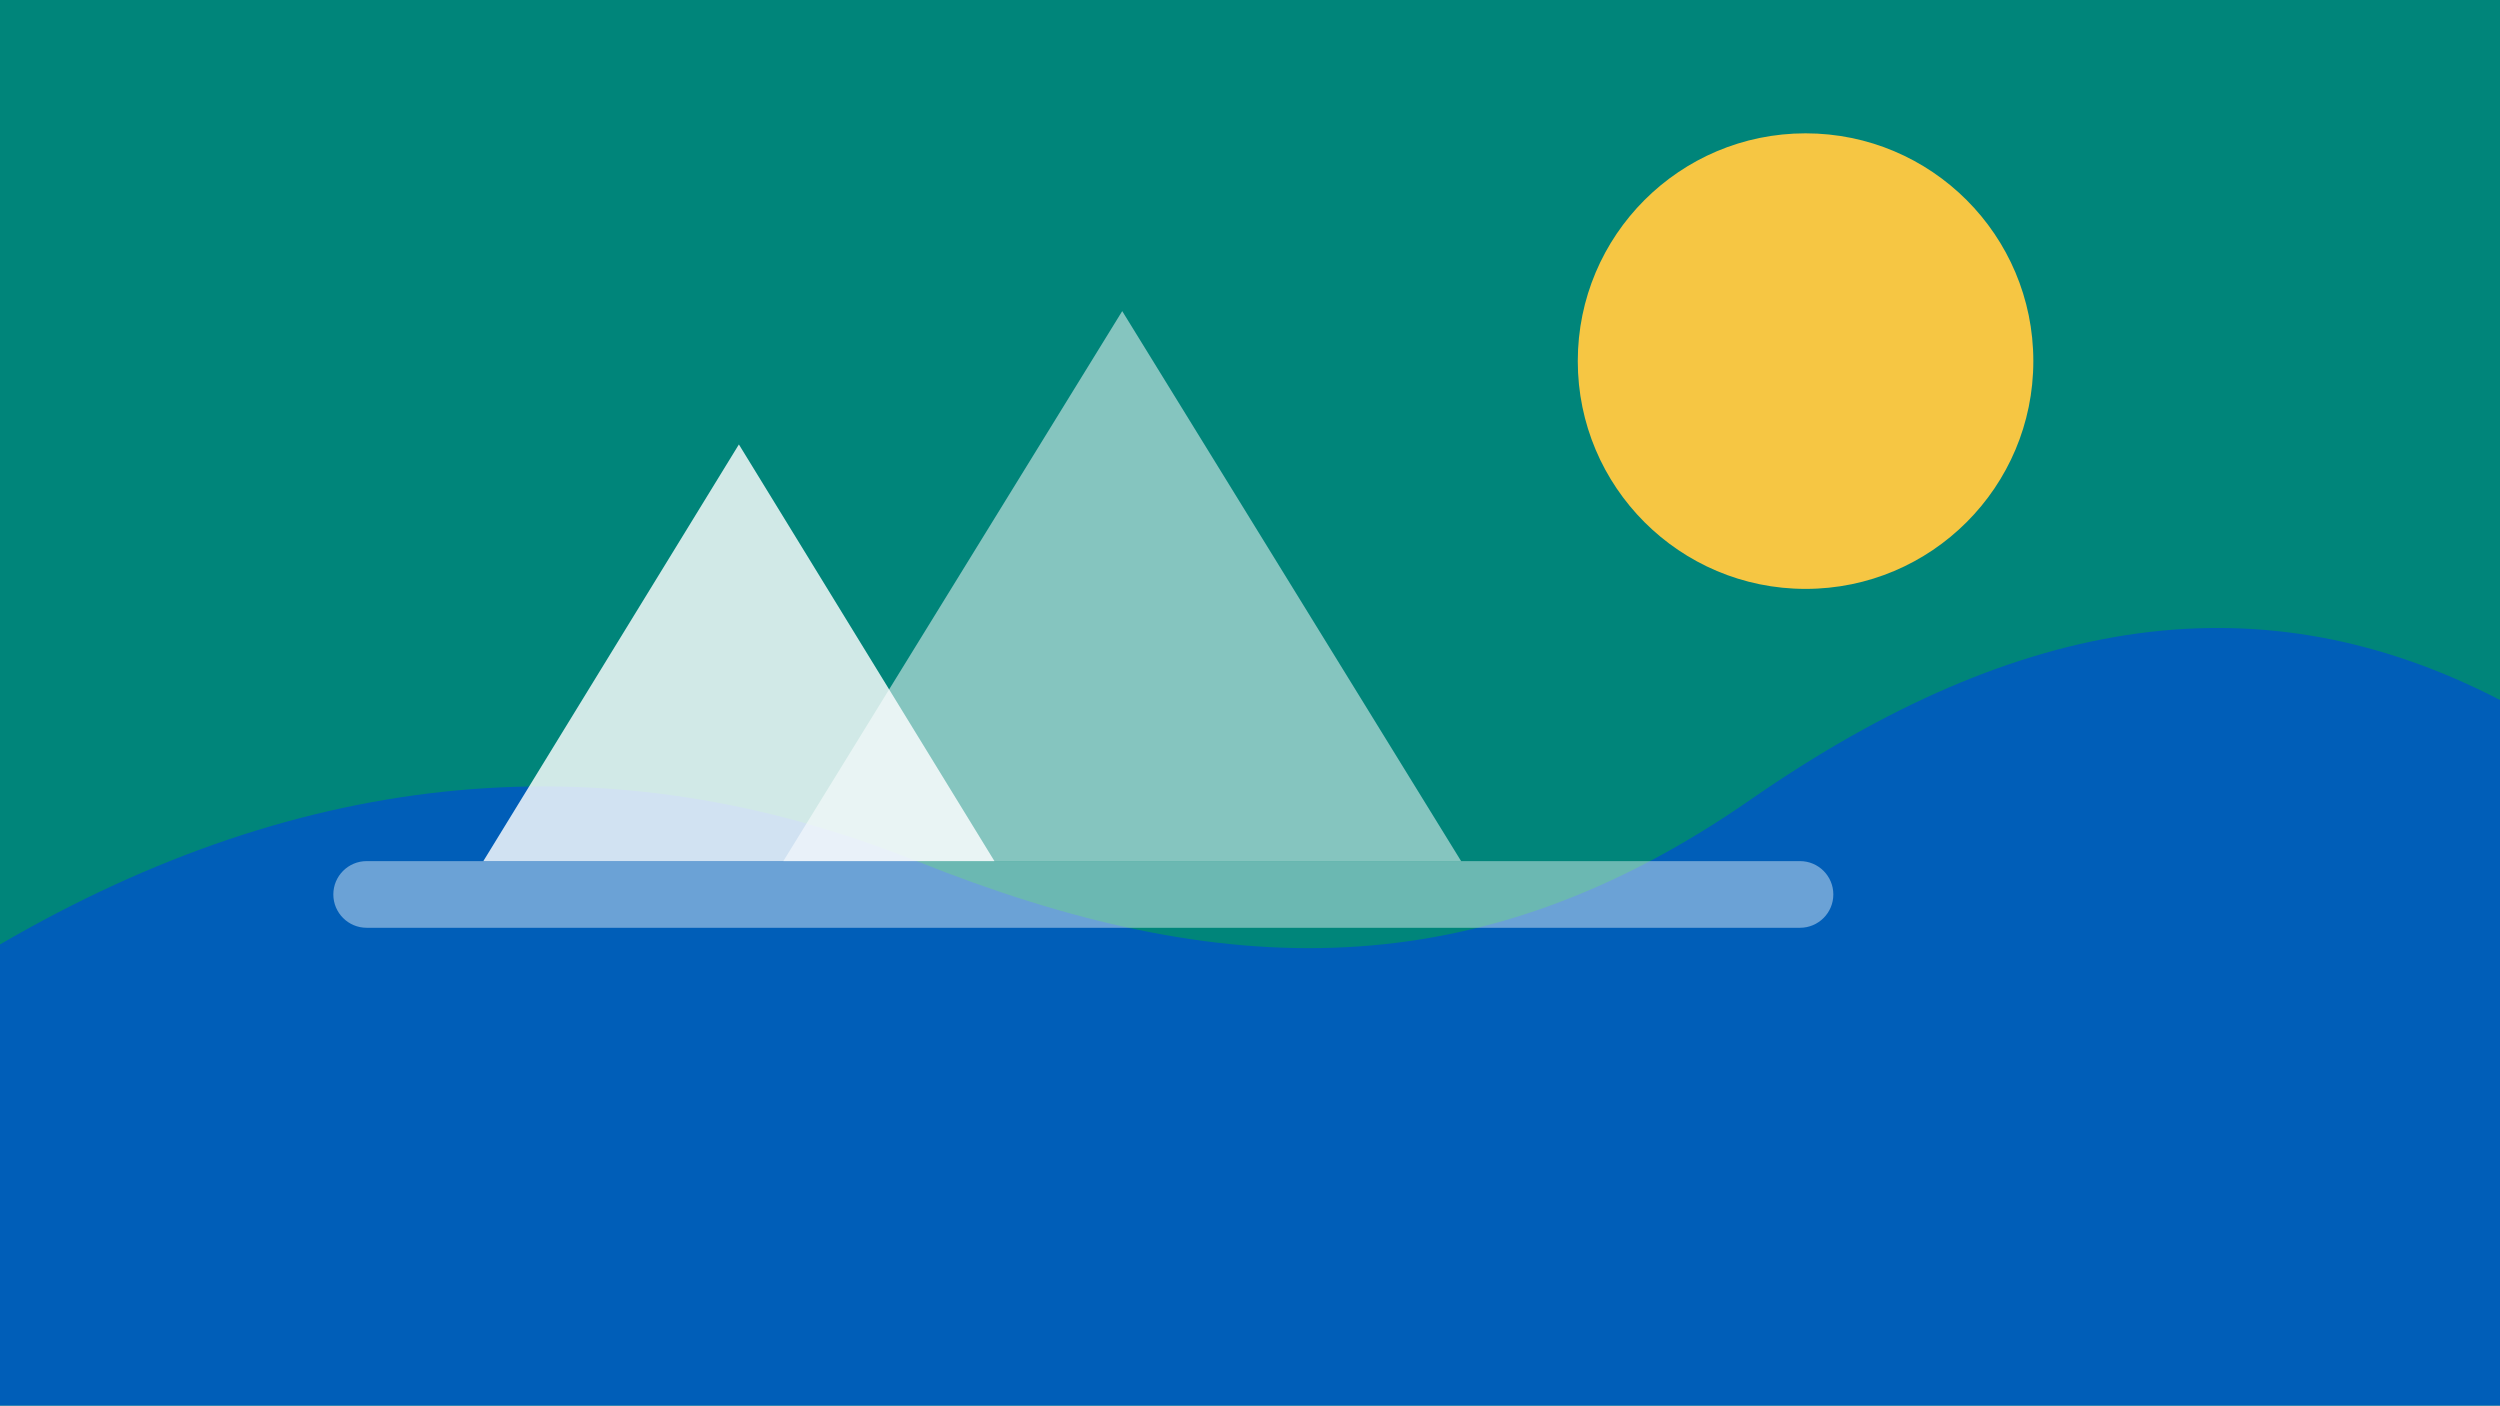
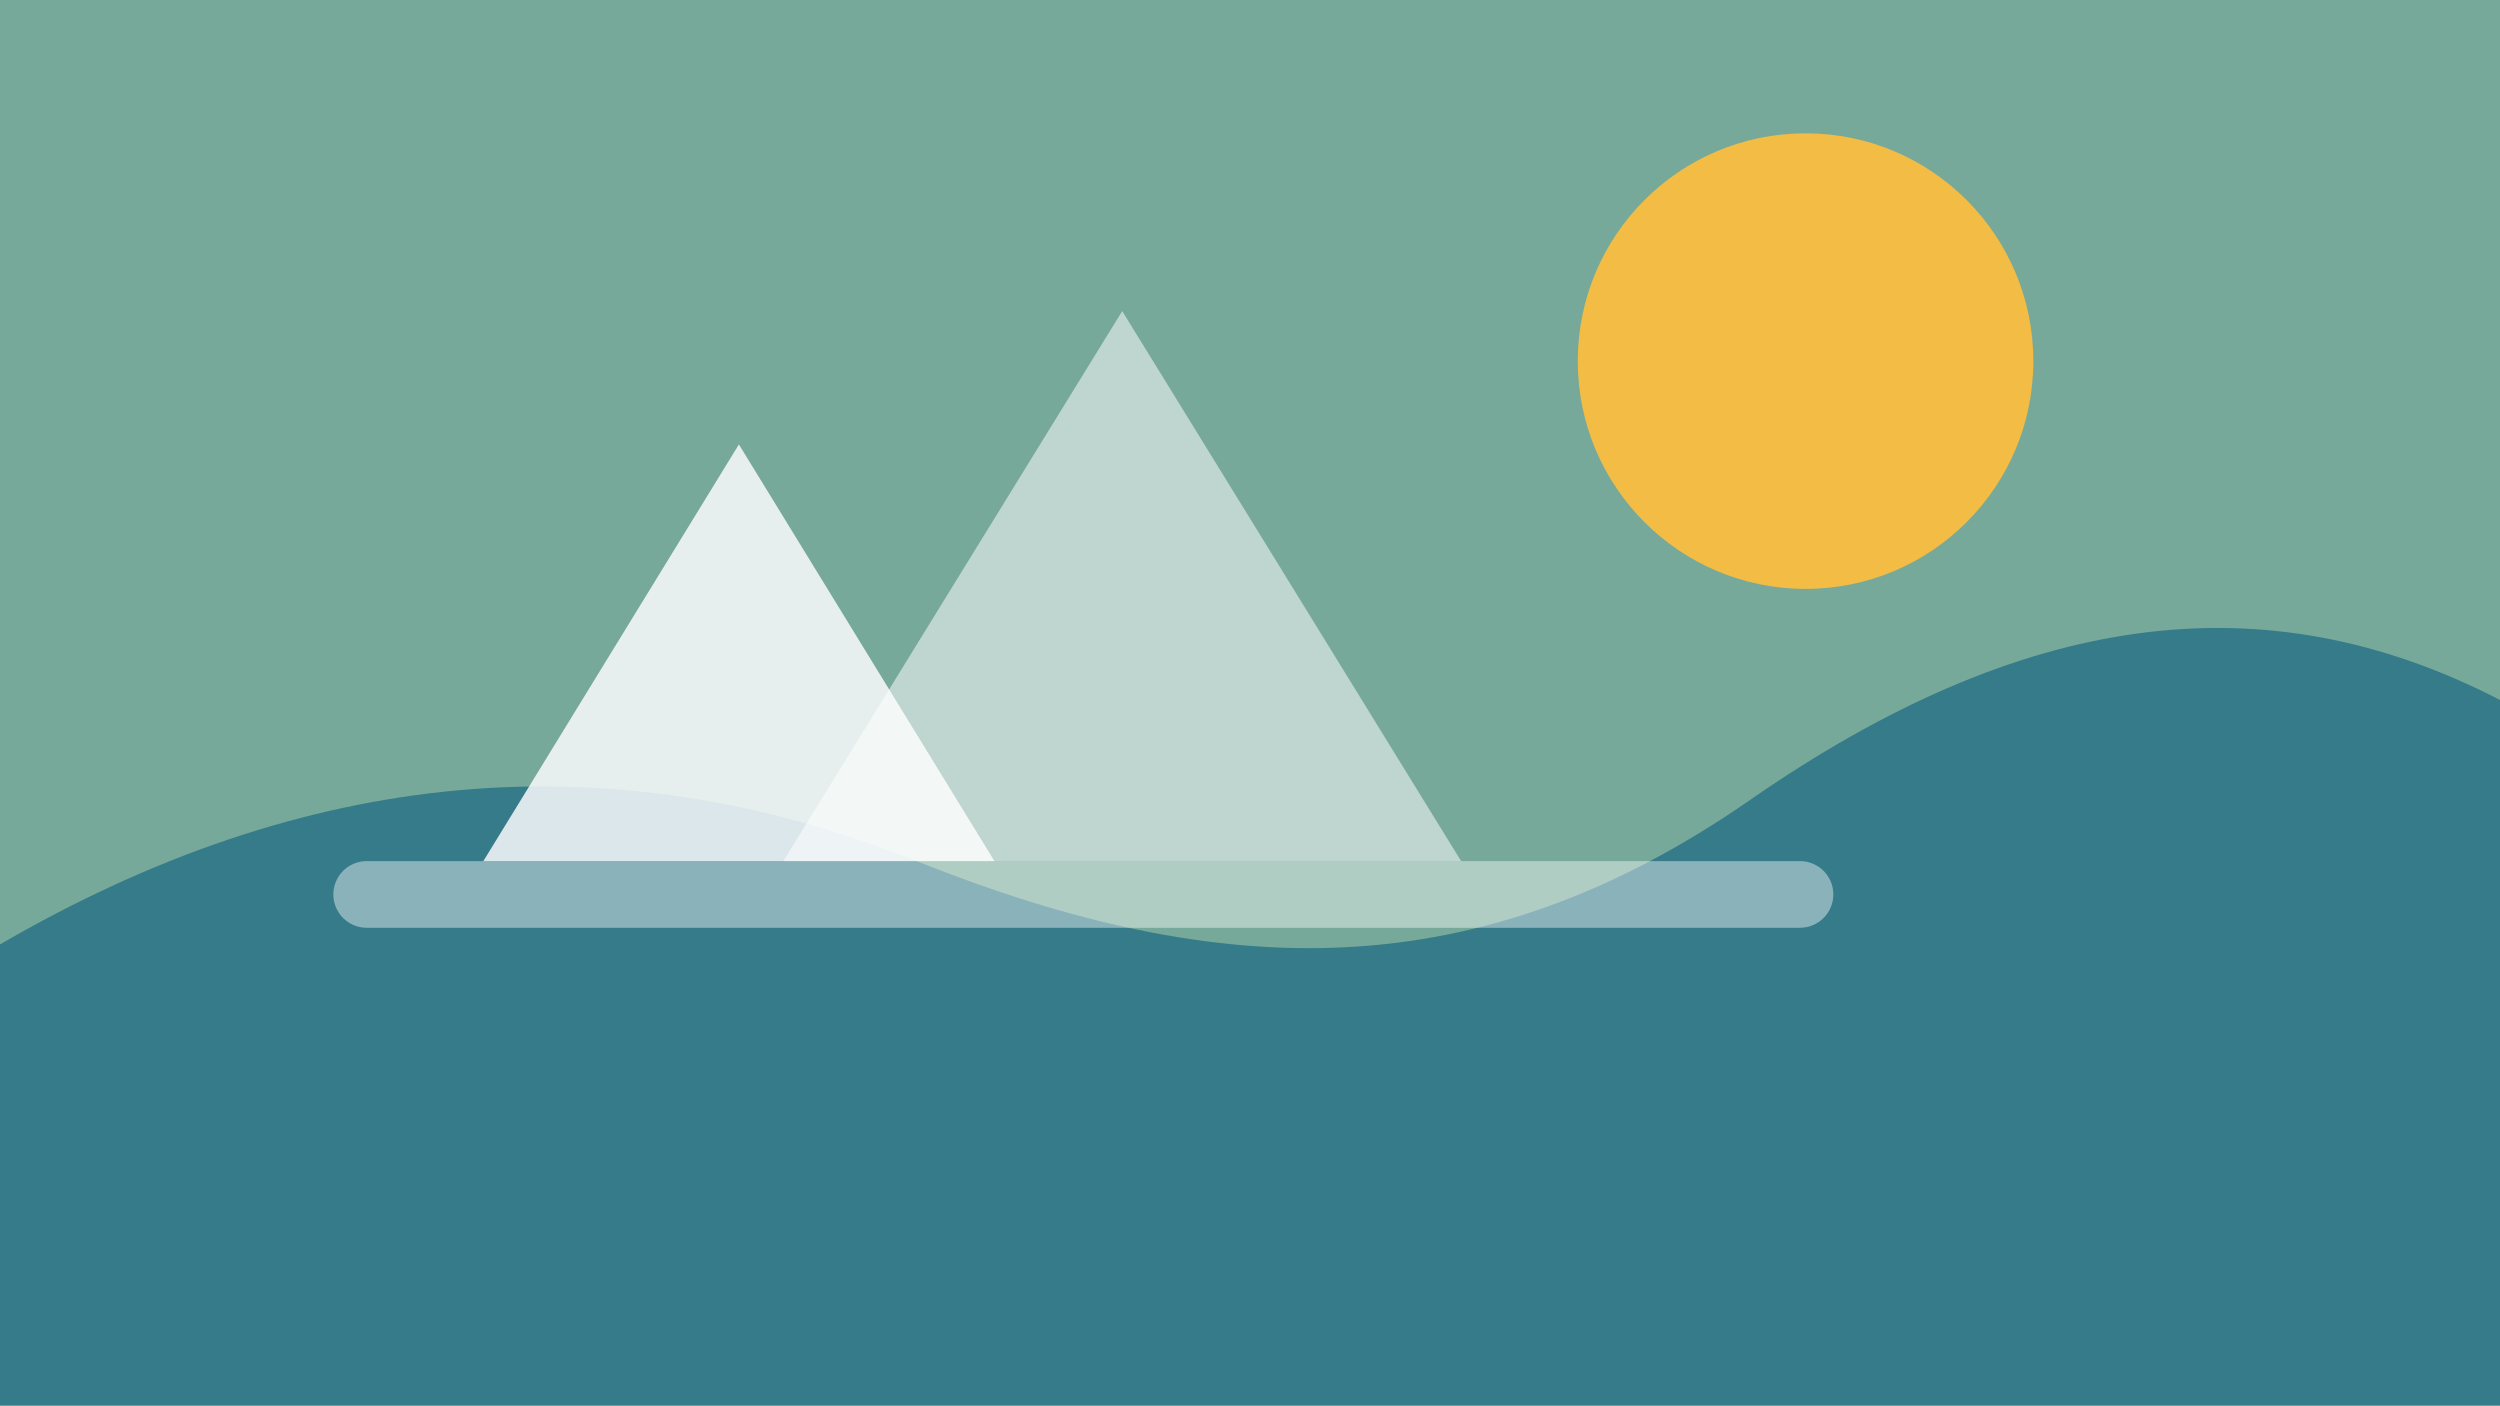
<svg xmlns="http://www.w3.org/2000/svg" viewBox="0 0 900 506" role="img" aria-labelledby="title">
-   <rect width="900" height="506" fill="#00857A" />
-   <path d="M0 340c110-64 220-74 330-30s202 46 300-22 185-80 270-36v254H0z" fill="#005EB8" />
-   <circle cx="650" cy="130" r="82" fill="#F6C643" />
+   <rect width="900" height="506" fill="#77A99A" />
+   <path d="M0 340c110-64 220-74 330-30s202 46 300-22 185-80 270-36v254H0z" fill="#357B89" />
+   <circle cx="650" cy="130" r="82" fill="#F2BC45" />
  <path d="M174 310l92-150 92 150z" fill="#ffffff" opacity=".82" />
  <path d="M282 310l122-198 122 198z" fill="#ffffff" opacity=".52" />
  <rect x="120" y="310" width="540" height="24" rx="12" fill="#ffffff" opacity=".42" />
</svg>
